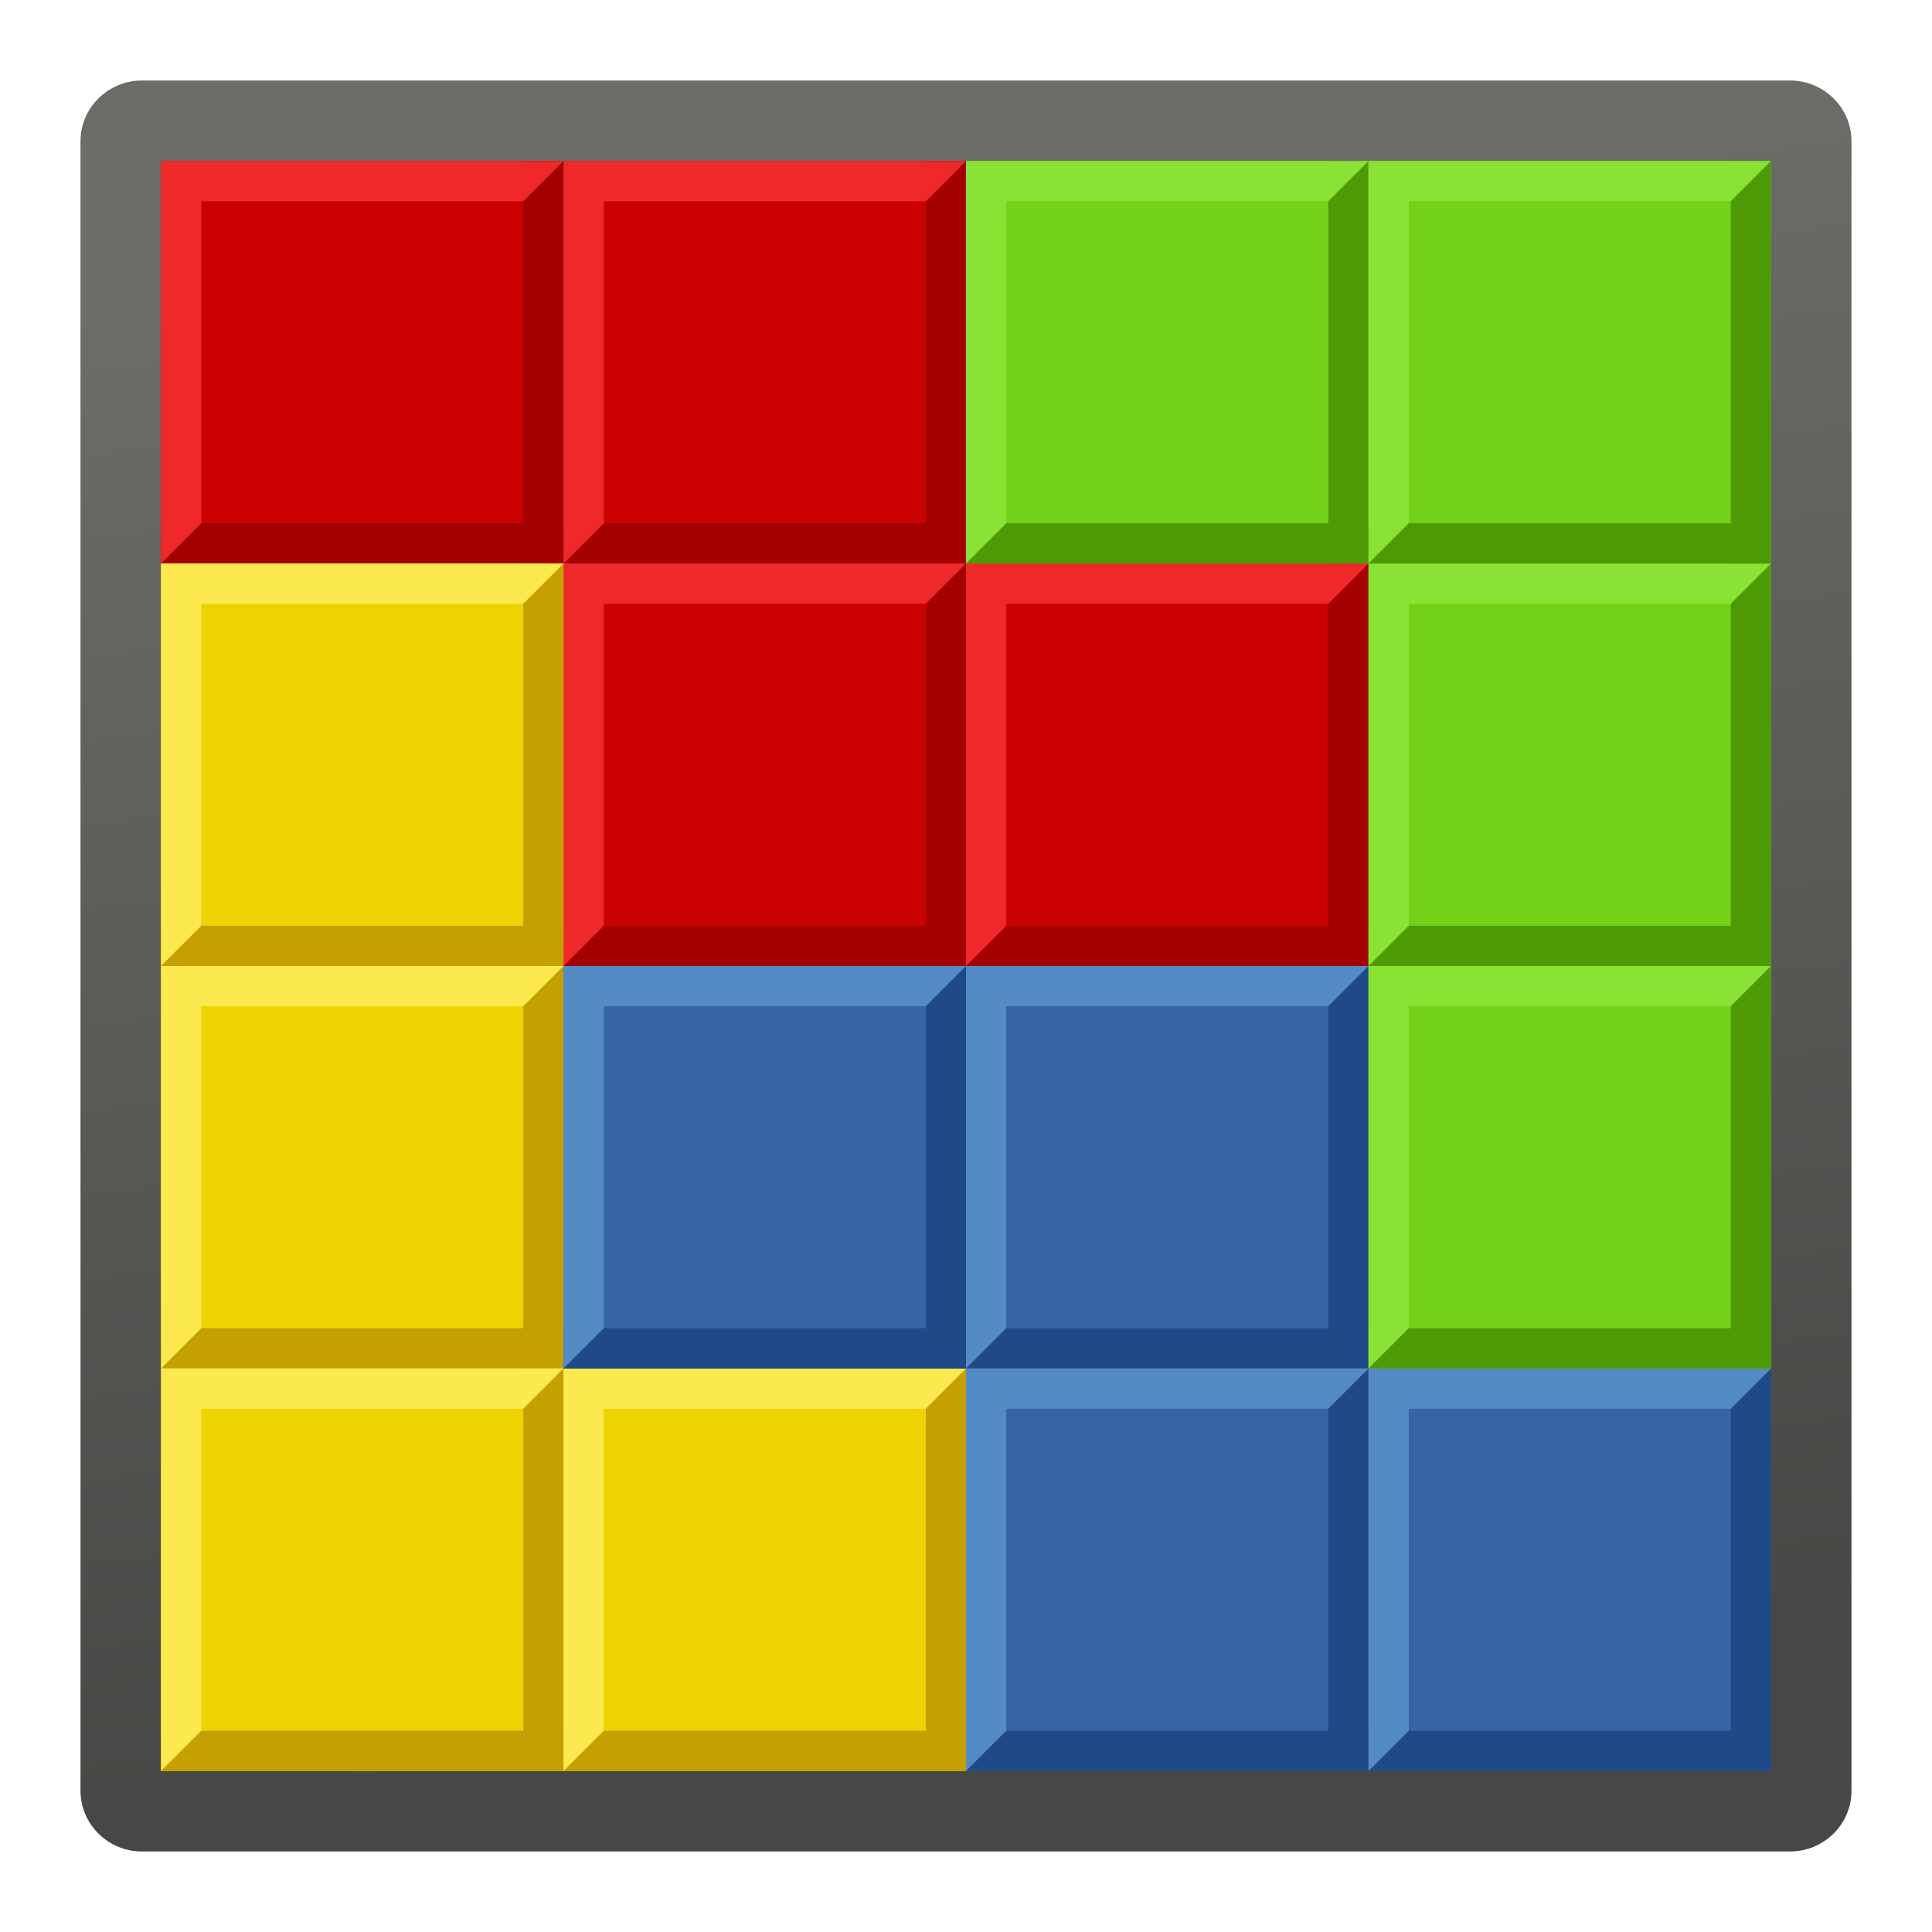
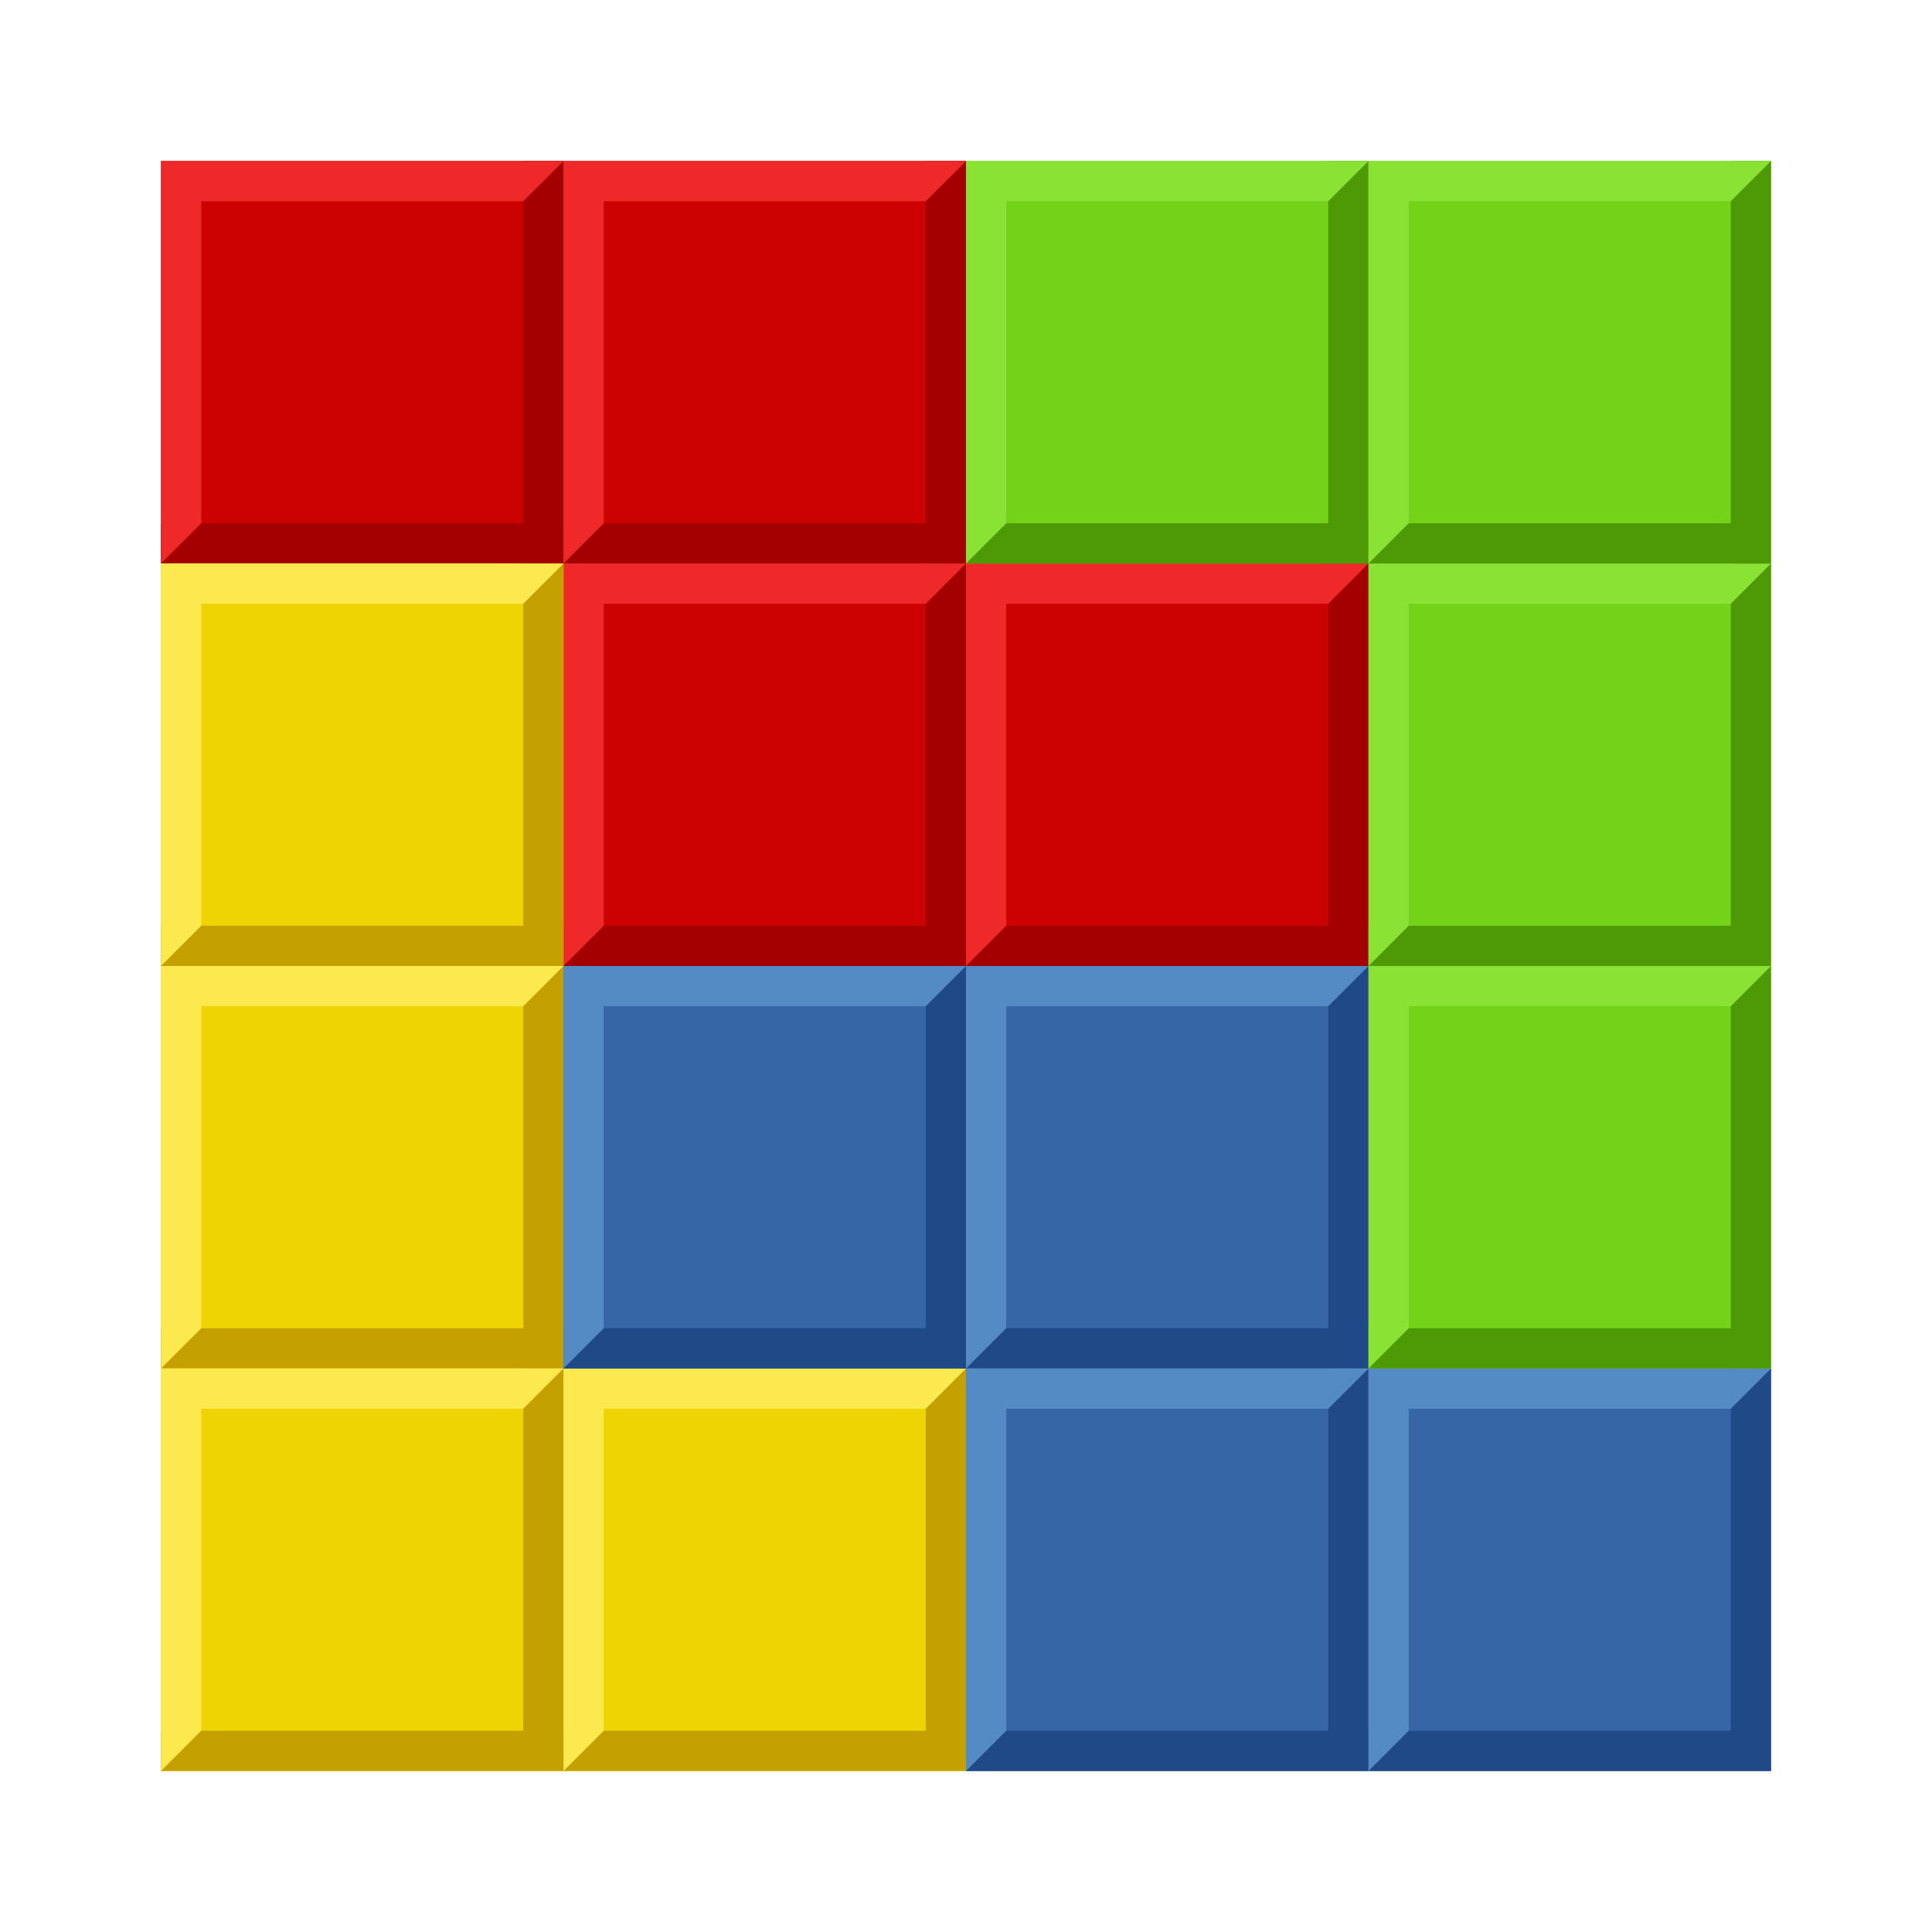
<svg xmlns="http://www.w3.org/2000/svg" xmlns:xlink="http://www.w3.org/1999/xlink" height="48" width="48" version="1.1">
-   <defs>
-     <linearGradient id="linearGradient3793" x1="26.159" gradientUnits="userSpaceOnUse" y1="41.492" gradientTransform="matrix(1.047621,0,0,1.047621,-1.142915,-1.142913)" x2="21.49" y2="6.061">
-       <stop stop-color="#474845" offset="0" />
-       <stop stop-color="#6b6d68" offset="1" />
-     </linearGradient>
-   </defs>
-   <rect rx="1.53" ry="1.51" height="44" width="44" y="2" x="2" fill="url(#linearGradient3793)" />
  <g id="g4092" transform="translate(19,-14)">
-     <rect opacity="0.99" fill-rule="evenodd" rx="1.328" ry="0" height="10" width="10" y="18" x="-15" fill="#C00" />
-     <path d="m-15,28,0-1,9,0,0-9,1,0,0,10z" fill="#a40000" />
-     <path d="m-15,28,0-10,10,0-1,1-8,0,0,8z" fill="#ef2929" />
+     <rect opacity=".99" fill-rule="evenodd" rx="1.328" ry="0" height="10" width="10" y="18" x="-15" fill="#C00" />
+     <path d="m-15 28v-1h9v-9h1v10z" fill="#a40000" />
+     <path d="m-15 28v-10h10l-1 1h-8v8z" fill="#ef2929" />
  </g>
-   <use xlink:href="#g4092" transform="translate(10,0)" height="48" width="48" y="0" x="0" />
+   <use xlink:href="#g4092" transform="translate(10)" height="48" width="48" y="0" x="0" />
  <use xlink:href="#g4092" transform="translate(10,10)" height="48" width="48" y="0" x="0" />
  <use xlink:href="#g4092" transform="translate(20,10)" height="48" width="48" y="0" x="0" />
  <g id="g4147" transform="translate(29,3)">
-     <rect opacity="0.99" fill-rule="evenodd" rx="1.328" ry="0" height="10" width="10" y="11" x="-25" fill="#edd400" />
-     <path d="m-25,21,0-1,9,0,0-9,1,0,0,10z" fill="#c4a000" />
-     <path d="m-25,21,0-10,10,0-1,1-8,0,0,8z" fill="#fce94f" />
+     <rect opacity=".99" fill-rule="evenodd" rx="1.328" ry="0" height="10" width="10" y="11" x="-25" fill="#edd400" />
+     <path d="m-25 21v-1h9v-9h1v10z" fill="#c4a000" />
+     <path d="m-25 21v-10h10l-1 1h-8v8z" fill="#fce94f" />
  </g>
  <use xlink:href="#g4147" transform="translate(0,10)" height="48" width="48" y="0" x="0" />
  <use xlink:href="#g4147" transform="translate(0,20)" height="48" width="48" y="0" x="0" />
  <use xlink:href="#g4147" transform="translate(10,20)" height="48" width="48" y="0" x="0" />
  <g id="g4231" transform="translate(33,11)">
-     <rect opacity="0.99" fill-rule="evenodd" rx="1.328" ry="0" height="10" width="10" y="13" x="-19" fill="#3465a4" />
-     <path d="m-19,23,0-1,9,0,0-9,1,0,0,10z" fill="#204a87" />
-     <path d="m-19,23,0-10,10,0-1,1-8,0,0,8z" fill="#558bc5" />
+     <rect opacity=".99" fill-rule="evenodd" rx="1.328" ry="0" height="10" width="10" y="13" x="-19" fill="#3465a4" />
+     <path d="m-19 23v-1h9v-9h1v10z" fill="#204a87" />
+     <path d="m-19 23v-10h10l-1 1h-8v8z" fill="#558bc5" />
  </g>
-   <use xlink:href="#g4231" transform="translate(10,0)" height="48" width="48" y="0" x="0" />
+   <use xlink:href="#g4231" transform="translate(10)" height="48" width="48" y="0" x="0" />
  <use xlink:href="#g4231" transform="translate(10,10)" height="48" width="48" y="0" x="0" />
  <use xlink:href="#g4231" transform="translate(20,10)" height="48" width="48" y="0" x="0" />
  <g id="g4272" transform="translate(44,-4)">
-     <rect opacity="0.99" fill-rule="evenodd" rx="1.328" ry="0" height="10" width="10" y="8" x="-20" fill="#73d216" />
-     <path d="m-20,18,0-1,9,0,0-9,1,0,0,10z" fill="#4e9a06" />
-     <path d="m-20,18,0-10,10,0-1,1-8,0,0,8z" fill="#8ae234" />
+     <rect opacity=".99" fill-rule="evenodd" rx="1.328" ry="0" height="10" width="10" y="8" x="-20" fill="#73d216" />
+     <path d="m-20 18v-1h9v-9h1v10z" fill="#4e9a06" />
+     <path d="m-20 18v-10h10l-1 1h-8v8z" fill="#8ae234" />
  </g>
  <use xlink:href="#g4272" transform="translate(10,10)" height="48" width="48" y="0" x="0" />
  <use xlink:href="#g4272" transform="translate(10,20)" height="48" width="48" y="0" x="0" />
-   <use xlink:href="#g4272" transform="translate(10,0)" height="48" width="48" y="0" x="0" />
+   <use xlink:href="#g4272" transform="translate(10)" height="48" width="48" y="0" x="0" />
</svg>
